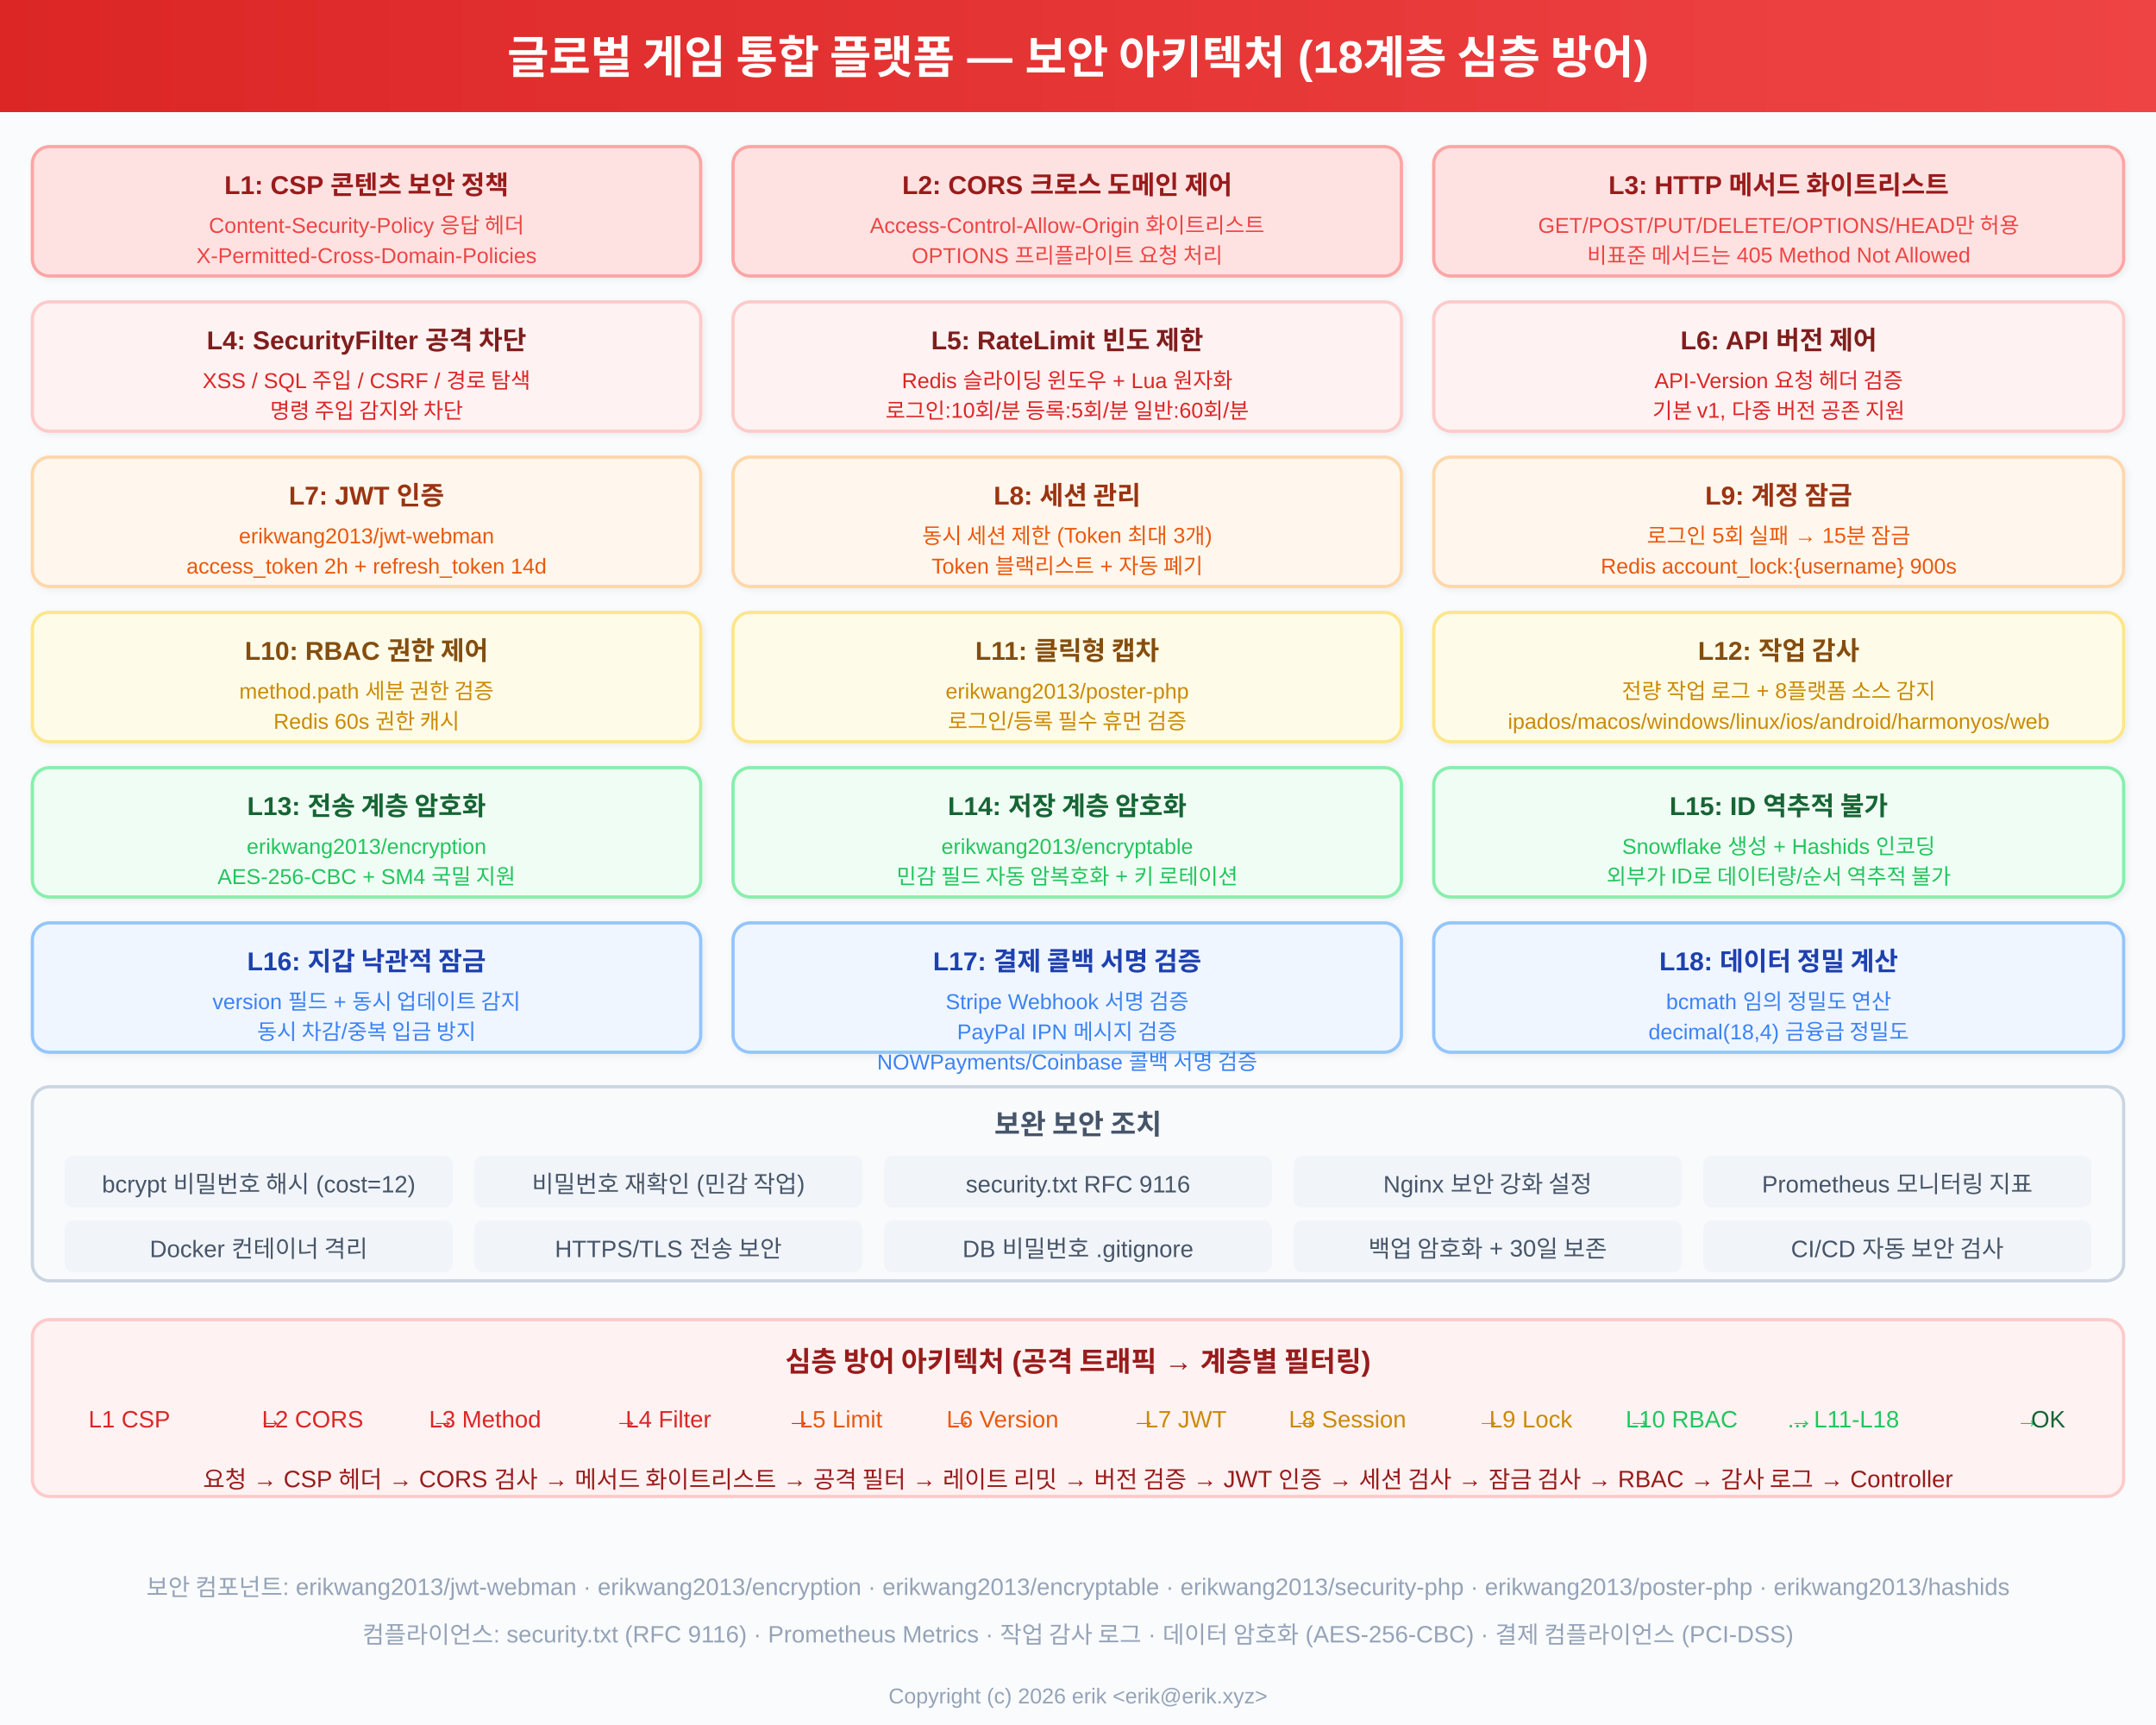
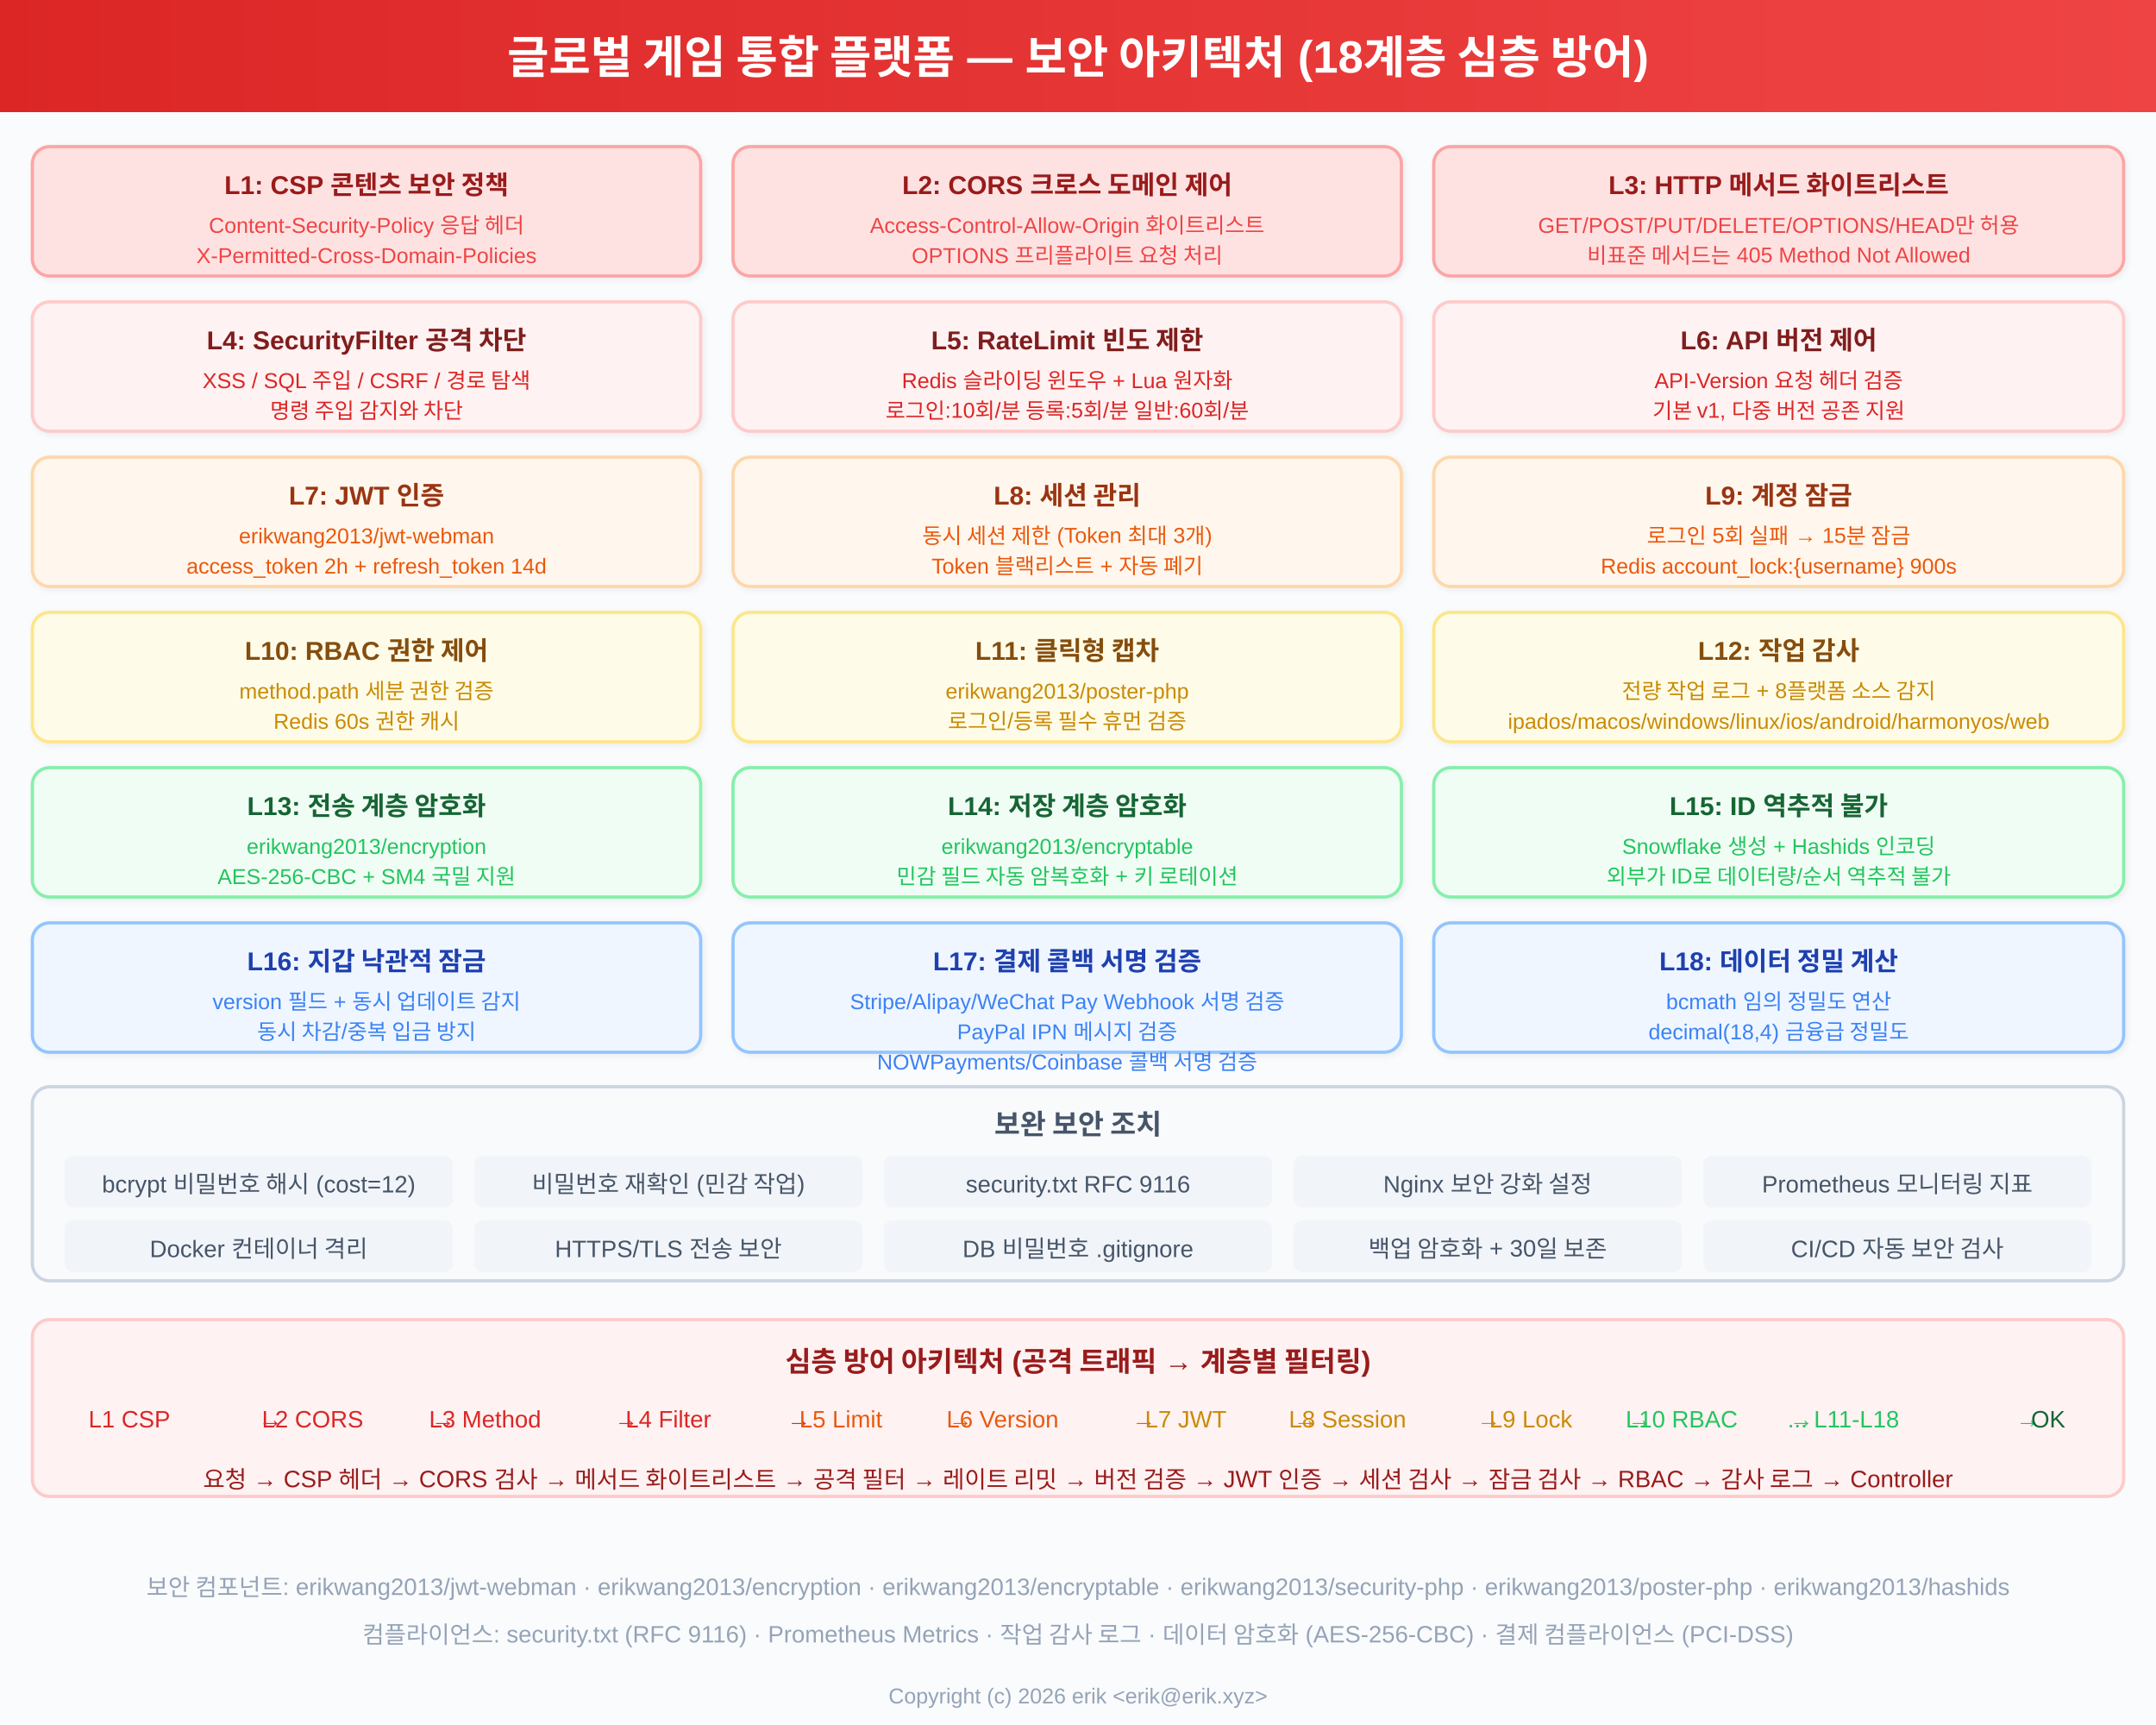
<svg xmlns="http://www.w3.org/2000/svg" viewBox="0 0 1000 800" font-family="Arial, 'Noto Sans SC', 'Noto Sans KR', sans-serif">
  <defs>
    <linearGradient id="hd" x1="0" y1="0" x2="1" y2="0">
      <stop offset="0%" stop-color="#dc2626" />
      <stop offset="100%" stop-color="#ef4444" />
    </linearGradient>
    <filter id="sh">
      <feDropShadow dx="1" dy="1" stdDeviation="1.5" flood-opacity=".06" />
    </filter>
  </defs>
  <rect width="1000" height="800" fill="#fafbfc" />
  <rect x="0" y="0" width="1000" height="52" fill="url(#hd)" />
  <text x="500" y="34" text-anchor="middle" fill="#fff" font-size="21" font-weight="bold">글로벌 게임 통합 플랫폼 — 보안 아키텍처 (18계층 심층 방어)</text>
  <rect x="15" y="68" width="310" height="60" rx="8" fill="#fee2e2" stroke="#fca5a5" stroke-width="1.5" filter="url(#sh)" />
  <text x="170" y="90" text-anchor="middle" fill="#991b1b" font-size="12" font-weight="bold">L1: CSP 콘텐츠 보안 정책</text>
  <text x="170" y="108" text-anchor="middle" fill="#ef4444" font-size="10">Content-Security-Policy 응답 헤더</text>
  <text x="170" y="122" text-anchor="middle" fill="#ef4444" font-size="10">X-Permitted-Cross-Domain-Policies</text>
  <rect x="340" y="68" width="310" height="60" rx="8" fill="#fee2e2" stroke="#fca5a5" stroke-width="1.5" filter="url(#sh)" />
  <text x="495" y="90" text-anchor="middle" fill="#991b1b" font-size="12" font-weight="bold">L2: CORS 크로스 도메인 제어</text>
  <text x="495" y="108" text-anchor="middle" fill="#ef4444" font-size="10">Access-Control-Allow-Origin 화이트리스트</text>
  <text x="495" y="122" text-anchor="middle" fill="#ef4444" font-size="10">OPTIONS 프리플라이트 요청 처리</text>
  <rect x="665" y="68" width="320" height="60" rx="8" fill="#fee2e2" stroke="#fca5a5" stroke-width="1.5" filter="url(#sh)" />
  <text x="825" y="90" text-anchor="middle" fill="#991b1b" font-size="12" font-weight="bold">L3: HTTP 메서드 화이트리스트</text>
  <text x="825" y="108" text-anchor="middle" fill="#ef4444" font-size="10">GET/POST/PUT/DELETE/OPTIONS/HEAD만 허용</text>
  <text x="825" y="122" text-anchor="middle" fill="#ef4444" font-size="10">비표준 메서드는 405 Method Not Allowed</text>
  <rect x="15" y="140" width="310" height="60" rx="8" fill="#fef2f2" stroke="#fecaca" stroke-width="1.5" filter="url(#sh)" />
  <text x="170" y="162" text-anchor="middle" fill="#7f1d1d" font-size="12" font-weight="bold">L4: SecurityFilter 공격 차단</text>
  <text x="170" y="180" text-anchor="middle" fill="#dc2626" font-size="10">XSS / SQL 주입 / CSRF / 경로 탐색</text>
  <text x="170" y="194" text-anchor="middle" fill="#dc2626" font-size="10">명령 주입 감지와 차단</text>
  <rect x="340" y="140" width="310" height="60" rx="8" fill="#fef2f2" stroke="#fecaca" stroke-width="1.5" filter="url(#sh)" />
  <text x="495" y="162" text-anchor="middle" fill="#7f1d1d" font-size="12" font-weight="bold">L5: RateLimit 빈도 제한</text>
  <text x="495" y="180" text-anchor="middle" fill="#dc2626" font-size="10">Redis 슬라이딩 윈도우 + Lua 원자화</text>
  <text x="495" y="194" text-anchor="middle" fill="#dc2626" font-size="10">로그인:10회/분 등록:5회/분 일반:60회/분</text>
  <rect x="665" y="140" width="320" height="60" rx="8" fill="#fef2f2" stroke="#fecaca" stroke-width="1.5" filter="url(#sh)" />
  <text x="825" y="162" text-anchor="middle" fill="#7f1d1d" font-size="12" font-weight="bold">L6: API 버전 제어</text>
  <text x="825" y="180" text-anchor="middle" fill="#dc2626" font-size="10">API-Version 요청 헤더 검증</text>
  <text x="825" y="194" text-anchor="middle" fill="#dc2626" font-size="10">기본 v1, 다중 버전 공존 지원</text>
  <rect x="15" y="212" width="310" height="60" rx="8" fill="#fff7ed" stroke="#fed7aa" stroke-width="1.5" filter="url(#sh)" />
  <text x="170" y="234" text-anchor="middle" fill="#9a3412" font-size="12" font-weight="bold">L7: JWT 인증</text>
  <text x="170" y="252" text-anchor="middle" fill="#ea580c" font-size="10">erikwang2013/jwt-webman</text>
  <text x="170" y="266" text-anchor="middle" fill="#ea580c" font-size="10">access_token 2h + refresh_token 14d</text>
  <rect x="340" y="212" width="310" height="60" rx="8" fill="#fff7ed" stroke="#fed7aa" stroke-width="1.5" filter="url(#sh)" />
  <text x="495" y="234" text-anchor="middle" fill="#9a3412" font-size="12" font-weight="bold">L8: 세션 관리</text>
  <text x="495" y="252" text-anchor="middle" fill="#ea580c" font-size="10">동시 세션 제한 (Token 최대 3개)</text>
  <text x="495" y="266" text-anchor="middle" fill="#ea580c" font-size="10">Token 블랙리스트 + 자동 폐기</text>
  <rect x="665" y="212" width="320" height="60" rx="8" fill="#fff7ed" stroke="#fed7aa" stroke-width="1.5" filter="url(#sh)" />
  <text x="825" y="234" text-anchor="middle" fill="#9a3412" font-size="12" font-weight="bold">L9: 계정 잠금</text>
  <text x="825" y="252" text-anchor="middle" fill="#ea580c" font-size="10">로그인 5회 실패 → 15분 잠금</text>
  <text x="825" y="266" text-anchor="middle" fill="#ea580c" font-size="10">Redis account_lock:{username} 900s</text>
  <rect x="15" y="284" width="310" height="60" rx="8" fill="#fefce8" stroke="#fde68a" stroke-width="1.5" filter="url(#sh)" />
  <text x="170" y="306" text-anchor="middle" fill="#854d0e" font-size="12" font-weight="bold">L10: RBAC 권한 제어</text>
  <text x="170" y="324" text-anchor="middle" fill="#ca8a04" font-size="10">method.path 세분 권한 검증</text>
  <text x="170" y="338" text-anchor="middle" fill="#ca8a04" font-size="10">Redis 60s 권한 캐시</text>
  <rect x="340" y="284" width="310" height="60" rx="8" fill="#fefce8" stroke="#fde68a" stroke-width="1.5" filter="url(#sh)" />
  <text x="495" y="306" text-anchor="middle" fill="#854d0e" font-size="12" font-weight="bold">L11: 클릭형 캡차</text>
  <text x="495" y="324" text-anchor="middle" fill="#ca8a04" font-size="10">erikwang2013/poster-php</text>
  <text x="495" y="338" text-anchor="middle" fill="#ca8a04" font-size="10">로그인/등록 필수 휴먼 검증</text>
  <rect x="665" y="284" width="320" height="60" rx="8" fill="#fefce8" stroke="#fde68a" stroke-width="1.5" filter="url(#sh)" />
  <text x="825" y="306" text-anchor="middle" fill="#854d0e" font-size="12" font-weight="bold">L12: 작업 감사</text>
  <text x="825" y="324" text-anchor="middle" fill="#ca8a04" font-size="10">전량 작업 로그 + 8플랫폼 소스 감지</text>
  <text x="825" y="338" text-anchor="middle" fill="#ca8a04" font-size="10">ipados/macos/windows/linux/ios/android/harmonyos/web</text>
  <rect x="15" y="356" width="310" height="60" rx="8" fill="#f0fdf4" stroke="#86efac" stroke-width="1.5" filter="url(#sh)" />
  <text x="170" y="378" text-anchor="middle" fill="#166534" font-size="12" font-weight="bold">L13: 전송 계층 암호화</text>
  <text x="170" y="396" text-anchor="middle" fill="#22c55e" font-size="10">erikwang2013/encryption</text>
  <text x="170" y="410" text-anchor="middle" fill="#22c55e" font-size="10">AES-256-CBC + SM4 국밀 지원</text>
  <rect x="340" y="356" width="310" height="60" rx="8" fill="#f0fdf4" stroke="#86efac" stroke-width="1.5" filter="url(#sh)" />
  <text x="495" y="378" text-anchor="middle" fill="#166534" font-size="12" font-weight="bold">L14: 저장 계층 암호화</text>
  <text x="495" y="396" text-anchor="middle" fill="#22c55e" font-size="10">erikwang2013/encryptable</text>
  <text x="495" y="410" text-anchor="middle" fill="#22c55e" font-size="10">민감 필드 자동 암복호화 + 키 로테이션</text>
  <rect x="665" y="356" width="320" height="60" rx="8" fill="#f0fdf4" stroke="#86efac" stroke-width="1.5" filter="url(#sh)" />
  <text x="825" y="378" text-anchor="middle" fill="#166534" font-size="12" font-weight="bold">L15: ID 역추적 불가</text>
  <text x="825" y="396" text-anchor="middle" fill="#22c55e" font-size="10">Snowflake 생성 + Hashids 인코딩</text>
  <text x="825" y="410" text-anchor="middle" fill="#22c55e" font-size="10">외부가 ID로 데이터량/순서 역추적 불가</text>
  <rect x="15" y="428" width="310" height="60" rx="8" fill="#eff6ff" stroke="#93c5fd" stroke-width="1.5" filter="url(#sh)" />
  <text x="170" y="450" text-anchor="middle" fill="#1e40af" font-size="12" font-weight="bold">L16: 지갑 낙관적 잠금</text>
  <text x="170" y="468" text-anchor="middle" fill="#3b82f6" font-size="10">version 필드 + 동시 업데이트 감지</text>
  <text x="170" y="482" text-anchor="middle" fill="#3b82f6" font-size="10">동시 차감/중복 입금 방지</text>
  <rect x="340" y="428" width="310" height="60" rx="8" fill="#eff6ff" stroke="#93c5fd" stroke-width="1.5" filter="url(#sh)" />
  <text x="495" y="450" text-anchor="middle" fill="#1e40af" font-size="12" font-weight="bold">L17: 결제 콜백 서명 검증</text>
-   <text x="495" y="468" text-anchor="middle" fill="#3b82f6" font-size="10">Stripe Webhook 서명 검증</text>
+   <text x="495" y="468" text-anchor="middle" fill="#3b82f6" font-size="10">Stripe/Alipay/WeChat Pay Webhook 서명 검증</text>
  <text x="495" y="482" text-anchor="middle" fill="#3b82f6" font-size="10">PayPal IPN 메시지 검증</text>
  <text x="495" y="496" text-anchor="middle" fill="#3b82f6" font-size="10">NOWPayments/Coinbase 콜백 서명 검증</text>
  <rect x="665" y="428" width="320" height="60" rx="8" fill="#eff6ff" stroke="#93c5fd" stroke-width="1.5" filter="url(#sh)" />
  <text x="825" y="450" text-anchor="middle" fill="#1e40af" font-size="12" font-weight="bold">L18: 데이터 정밀 계산</text>
  <text x="825" y="468" text-anchor="middle" fill="#3b82f6" font-size="10">bcmath 임의 정밀도 연산</text>
  <text x="825" y="482" text-anchor="middle" fill="#3b82f6" font-size="10">decimal(18,4) 금융급 정밀도</text>
  <rect x="15" y="504" width="970" height="90" rx="8" fill="#f8fafc" stroke="#cbd5e1" stroke-width="1.5" />
  <text x="500" y="526" text-anchor="middle" fill="#475569" font-size="13" font-weight="bold">보완 보안 조치</text>
  <rect x="30" y="536" width="180" height="24" rx="4" fill="#f1f5f9" />
  <text x="120" y="553" text-anchor="middle" fill="#475569" font-size="11">bcrypt 비밀번호 해시 (cost=12)</text>
  <rect x="220" y="536" width="180" height="24" rx="4" fill="#f1f5f9" />
  <text x="310" y="553" text-anchor="middle" fill="#475569" font-size="11">비밀번호 재확인 (민감 작업)</text>
  <rect x="410" y="536" width="180" height="24" rx="4" fill="#f1f5f9" />
  <text x="500" y="553" text-anchor="middle" fill="#475569" font-size="11">security.txt RFC 9116</text>
  <rect x="600" y="536" width="180" height="24" rx="4" fill="#f1f5f9" />
  <text x="690" y="553" text-anchor="middle" fill="#475569" font-size="11">Nginx 보안 강화 설정</text>
  <rect x="790" y="536" width="180" height="24" rx="4" fill="#f1f5f9" />
  <text x="880" y="553" text-anchor="middle" fill="#475569" font-size="11">Prometheus 모니터링 지표</text>
  <rect x="30" y="566" width="180" height="24" rx="4" fill="#f1f5f9" />
  <text x="120" y="583" text-anchor="middle" fill="#475569" font-size="11">Docker 컨테이너 격리</text>
  <rect x="220" y="566" width="180" height="24" rx="4" fill="#f1f5f9" />
  <text x="310" y="583" text-anchor="middle" fill="#475569" font-size="11">HTTPS/TLS 전송 보안</text>
  <rect x="410" y="566" width="180" height="24" rx="4" fill="#f1f5f9" />
  <text x="500" y="583" text-anchor="middle" fill="#475569" font-size="11">DB 비밀번호 .gitignore</text>
  <rect x="600" y="566" width="180" height="24" rx="4" fill="#f1f5f9" />
  <text x="690" y="583" text-anchor="middle" fill="#475569" font-size="11">백업 암호화 + 30일 보존</text>
  <rect x="790" y="566" width="180" height="24" rx="4" fill="#f1f5f9" />
  <text x="880" y="583" text-anchor="middle" fill="#475569" font-size="11">CI/CD 자동 보안 검사</text>
  <rect x="15" y="612" width="970" height="82" rx="8" fill="#fef2f2" stroke="#fecaca" stroke-width="1.5" />
  <text x="500" y="636" text-anchor="middle" fill="#991b1b" font-size="13" font-weight="bold">심층 방어 아키텍처 (공격 트래픽 → 계층별 필터링)</text>
  <text x="60" y="662" text-anchor="middle" fill="#dc2626" font-size="11">L1 CSP</text>
  <text x="120" y="662" fill="#dc2626" font-size="11">→</text>
  <text x="145" y="662" text-anchor="middle" fill="#dc2626" font-size="11">L2 CORS</text>
  <text x="200" y="662" fill="#dc2626" font-size="11">→</text>
  <text x="225" y="662" text-anchor="middle" fill="#dc2626" font-size="11">L3 Method</text>
  <text x="285" y="662" fill="#dc2626" font-size="11">→</text>
  <text x="310" y="662" text-anchor="middle" fill="#dc2626" font-size="11">L4 Filter</text>
  <text x="365" y="662" fill="#dc2626" font-size="11">→</text>
  <text x="390" y="662" text-anchor="middle" fill="#ea580c" font-size="11">L5 Limit</text>
  <text x="440" y="662" fill="#ea580c" font-size="11">→</text>
  <text x="465" y="662" text-anchor="middle" fill="#ea580c" font-size="11">L6 Version</text>
  <text x="525" y="662" fill="#ea580c" font-size="11">→</text>
  <text x="550" y="662" text-anchor="middle" fill="#ca8a04" font-size="11">L7 JWT</text>
  <text x="600" y="662" fill="#ca8a04" font-size="11">→</text>
  <text x="625" y="662" text-anchor="middle" fill="#ca8a04" font-size="11">L8 Session</text>
  <text x="685" y="662" fill="#ca8a04" font-size="11">→</text>
  <text x="710" y="662" text-anchor="middle" fill="#ca8a04" font-size="11">L9 Lock</text>
  <text x="755" y="662" fill="#22c55e" font-size="11">→</text>
  <text x="780" y="662" text-anchor="middle" fill="#22c55e" font-size="11">L10 RBAC</text>
  <text x="830" y="662" fill="#22c55e" font-size="11">→</text>
  <text x="855" y="662" text-anchor="middle" fill="#22c55e" font-size="11">... L11-L18</text>
  <text x="935" y="662" fill="#22c55e" font-size="11">→</text>
  <text x="950" y="662" text-anchor="middle" fill="#166534" font-size="11">OK</text>
  <text x="500" y="690" text-anchor="middle" fill="#991b1b" font-size="11">요청 → CSP 헤더 → CORS 검사 → 메서드 화이트리스트 → 공격 필터 → 레이트 리밋 → 버전 검증 → JWT 인증 → 세션 검사 → 잠금 검사 → RBAC → 감사 로그 → Controller</text>
  <text x="500" y="740" text-anchor="middle" fill="#94a3b8" font-size="11">보안 컴포넌트: erikwang2013/jwt-webman · erikwang2013/encryption · erikwang2013/encryptable · erikwang2013/security-php · erikwang2013/poster-php · erikwang2013/hashids</text>
  <text x="500" y="762" text-anchor="middle" fill="#94a3b8" font-size="11">컴플라이언스: security.txt (RFC 9116) · Prometheus Metrics · 작업 감사 로그 · 데이터 암호화 (AES-256-CBC) · 결제 컴플라이언스 (PCI-DSS)</text>
  <text x="500" y="790" text-anchor="middle" fill="#94a3b8" font-size="10">Copyright (c) 2026 erik &lt;erik@erik.xyz&gt;</text>
</svg>
